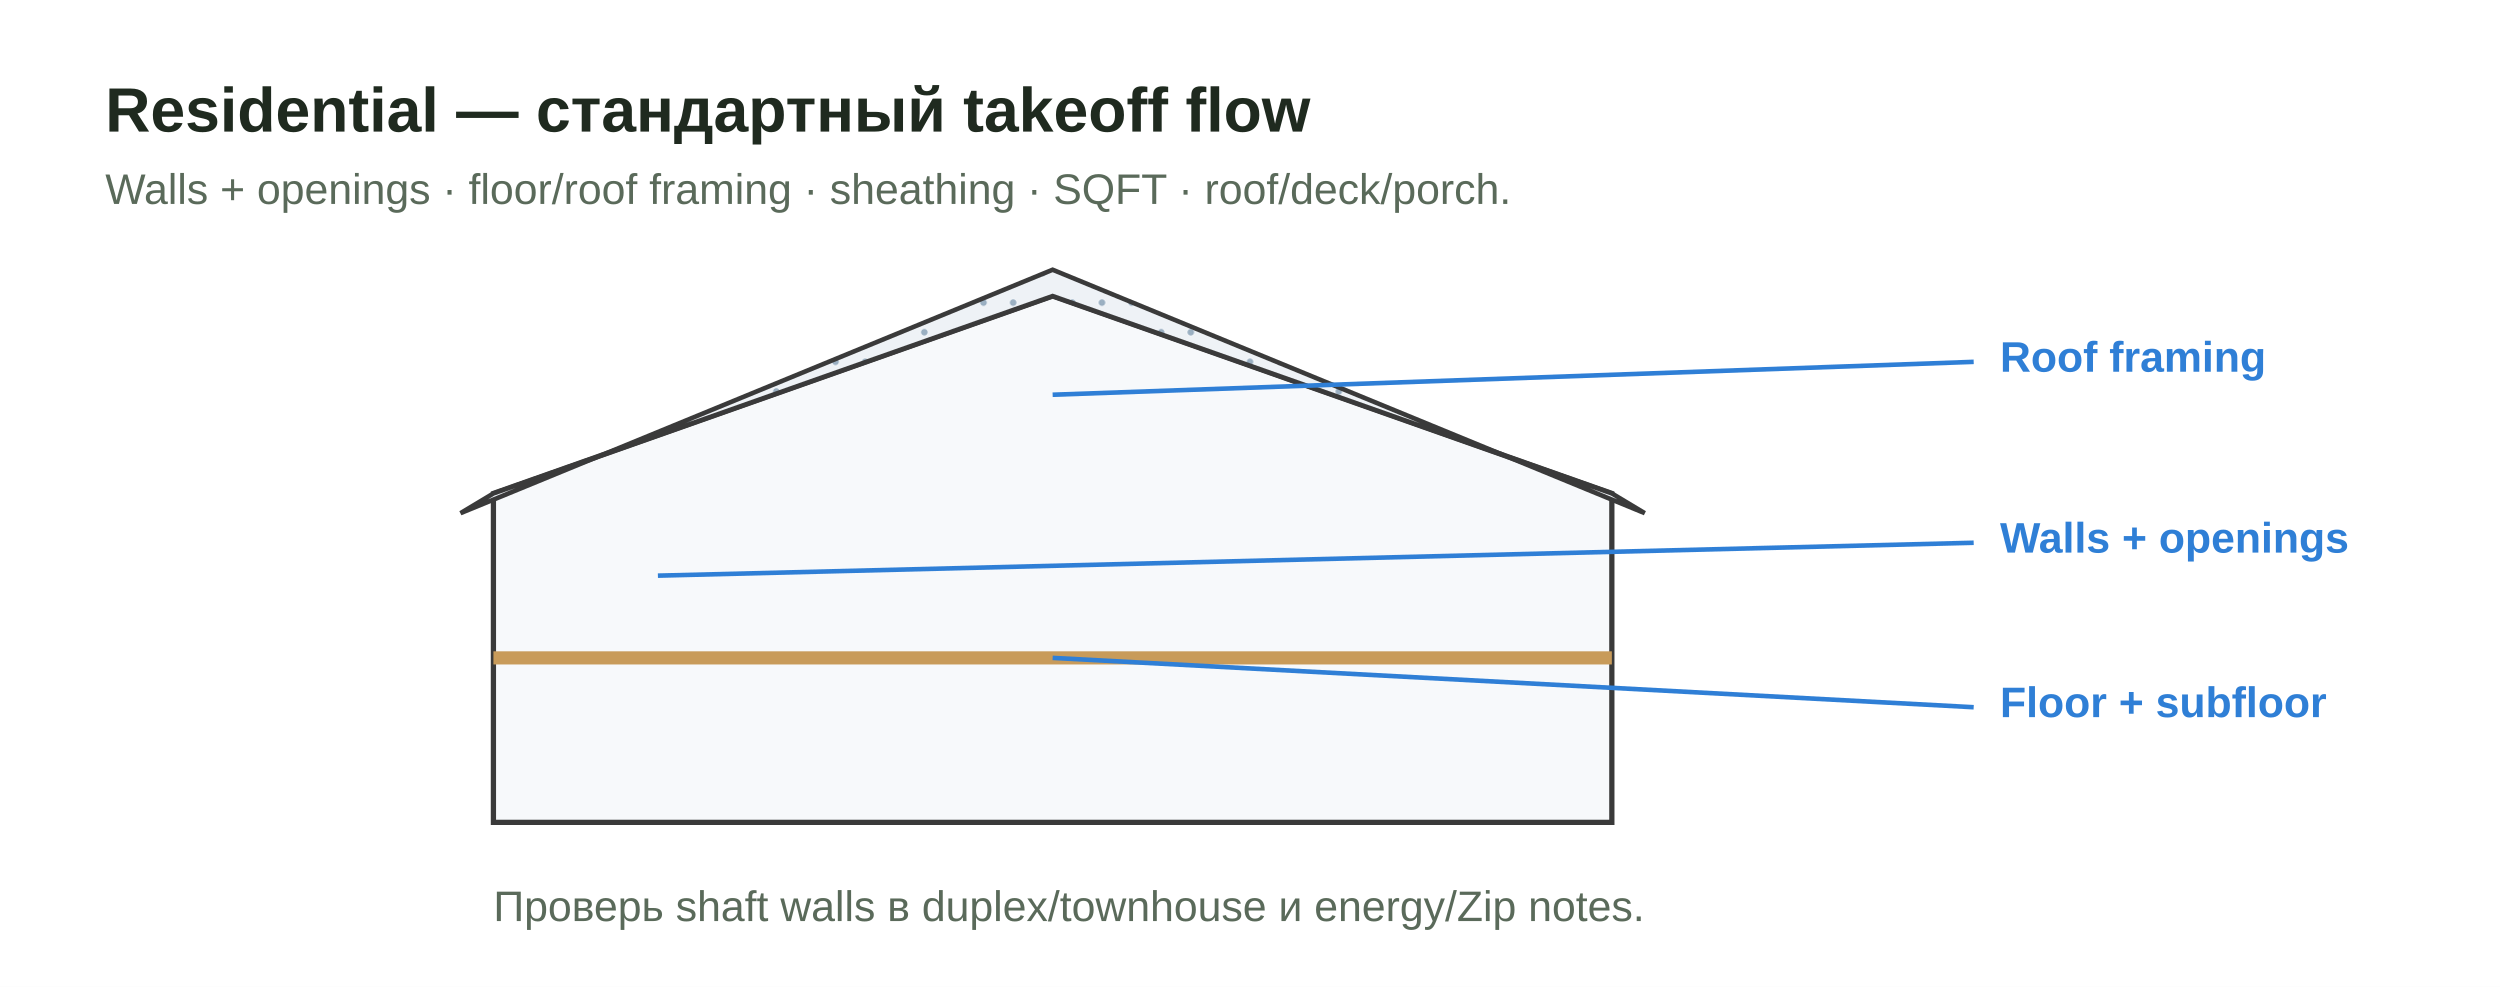
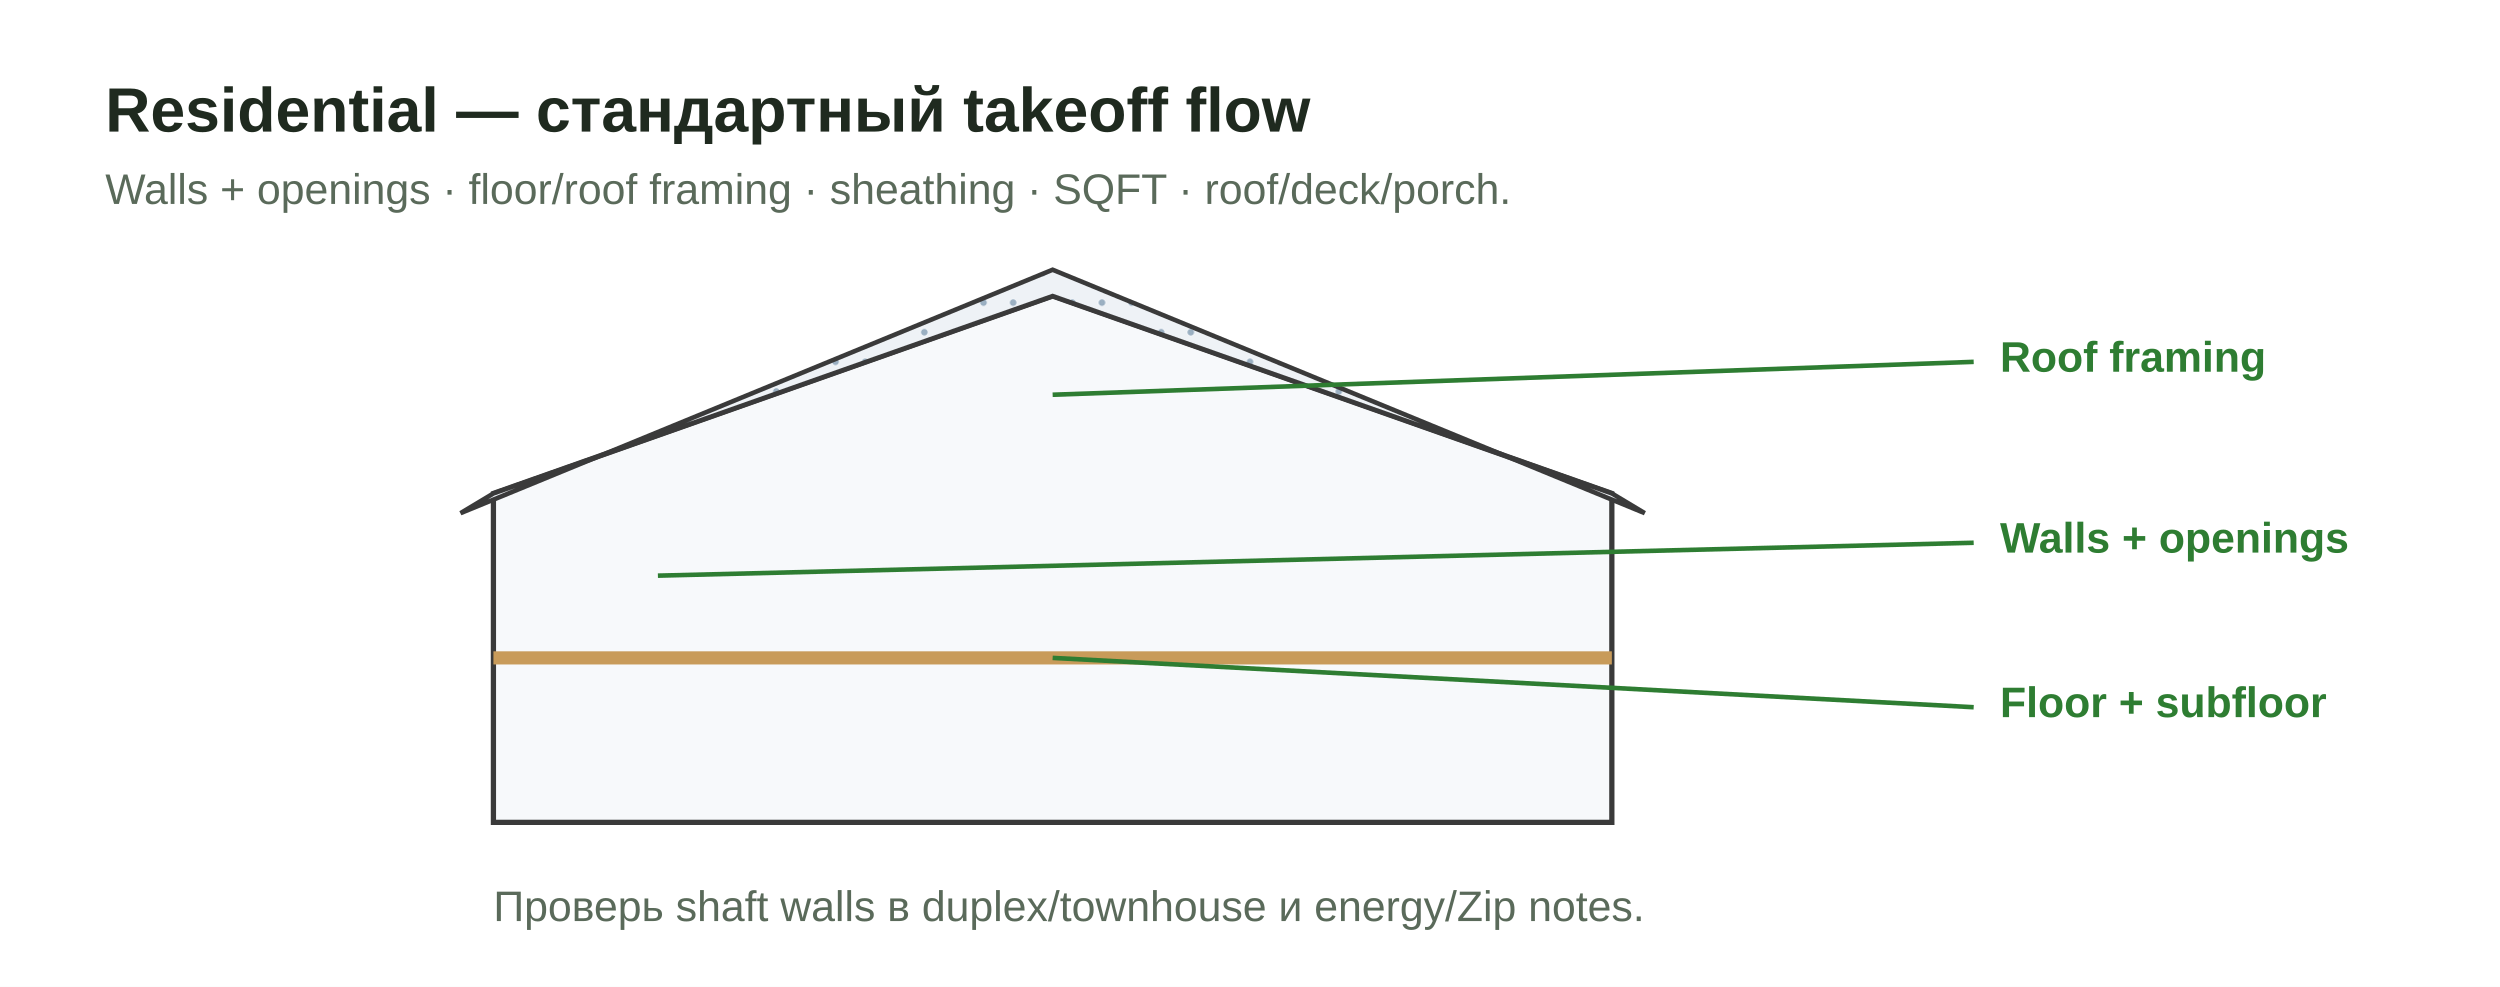
<svg xmlns="http://www.w3.org/2000/svg" viewBox="0 0 760 300" role="img" aria-labelledby="t">
  <defs>
    <pattern id="o" width="9" height="9" patternUnits="userSpaceOnUse">
      <rect width="9" height="9" fill="#eef2f6" />
      <circle cx="2" cy="2" r="1" fill="#9bb0c2" />
    </pattern>
-     <style>.t{font:700 19px "Segoe UI",Arial,sans-serif;fill:#1f2a1f}.s{font:400 13px "Segoe UI",Arial,sans-serif;fill:#5a6a5a}.l{font:600 13px "Segoe UI",Arial,sans-serif;fill:#2f7fd6}</style>
+     <style>.t{font:700 19px "Segoe UI",Arial,sans-serif;fill:#1f2a1f}.s{font:400 13px "Segoe UI",Arial,sans-serif;fill:#5a6a5a}.l{font:600 13px "Segoe UI",Arial,sans-serif;fill:#2e7d32}</style>
  </defs>
  <rect width="760" height="300" fill="#fff" />
  <text class="t" x="32" y="40">Residential — стандартный takeoff flow</text>
  <text class="s" x="32" y="62">Walls + openings · floor/roof framing · sheathing · SQFT · roof/deck/porch.</text>
  <polygon points="150,250 150,150 320,90 490,150 490,250" fill="#f7f9fb" stroke="#3a3a3a" stroke-width="1.6" />
  <polygon points="140,156 320,82 500,156 490,150 320,90 150,150" fill="url(#o)" stroke="#3a3a3a" stroke-width="1.4" />
  <line x1="150" y1="200" x2="490" y2="200" stroke="#c89b5a" stroke-width="4" />
-   <line x1="320" y1="120" x2="600" y2="110" stroke="#2f7fd6" stroke-width="1.4" />
+   <line x1="320" y1="120" x2="600" y2="110" stroke="#2e7d32" stroke-width="1.4" />
  <text class="l" x="608" y="113">Roof framing</text>
-   <line x1="200" y1="175" x2="600" y2="165" stroke="#2f7fd6" stroke-width="1.4" />
+   <line x1="200" y1="175" x2="600" y2="165" stroke="#2e7d32" stroke-width="1.4" />
  <text class="l" x="608" y="168">Walls + openings</text>
-   <line x1="320" y1="200" x2="600" y2="215" stroke="#2f7fd6" stroke-width="1.4" />
+   <line x1="320" y1="200" x2="600" y2="215" stroke="#2e7d32" stroke-width="1.4" />
  <text class="l" x="608" y="218">Floor + subfloor</text>
  <text class="s" x="150" y="280">Проверь shaft walls в duplex/townhouse и energy/Zip notes.</text>
</svg>
